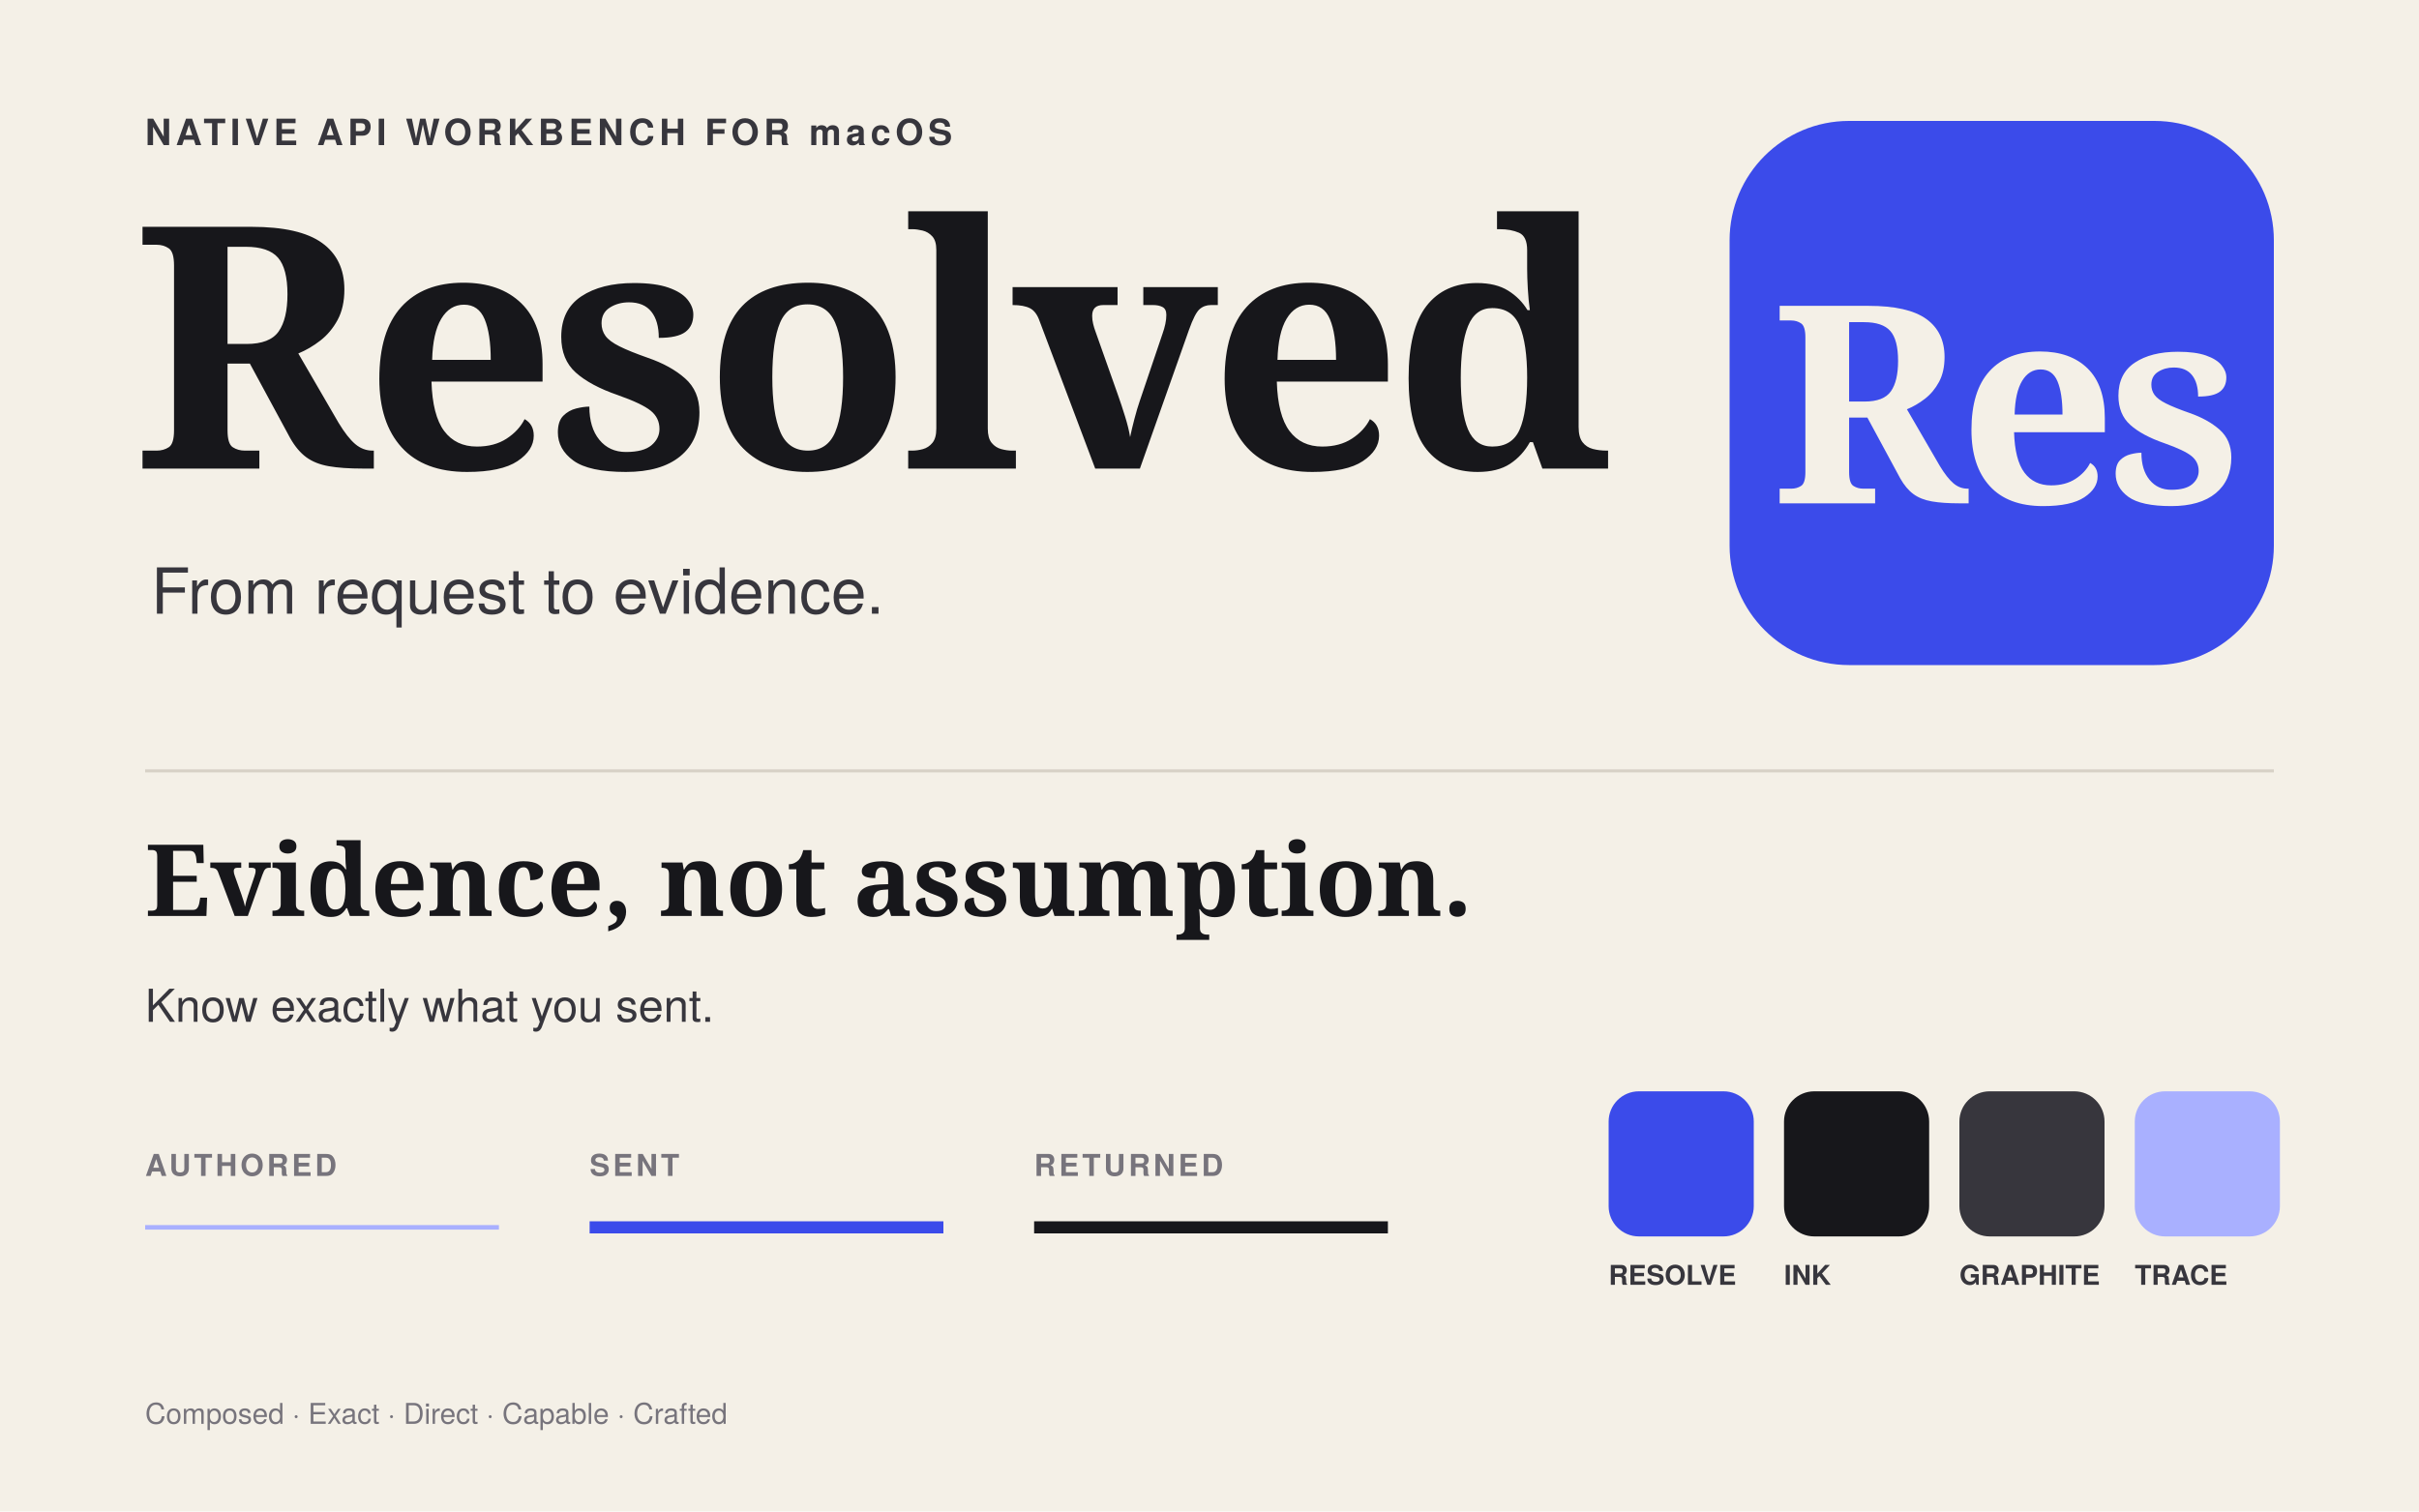
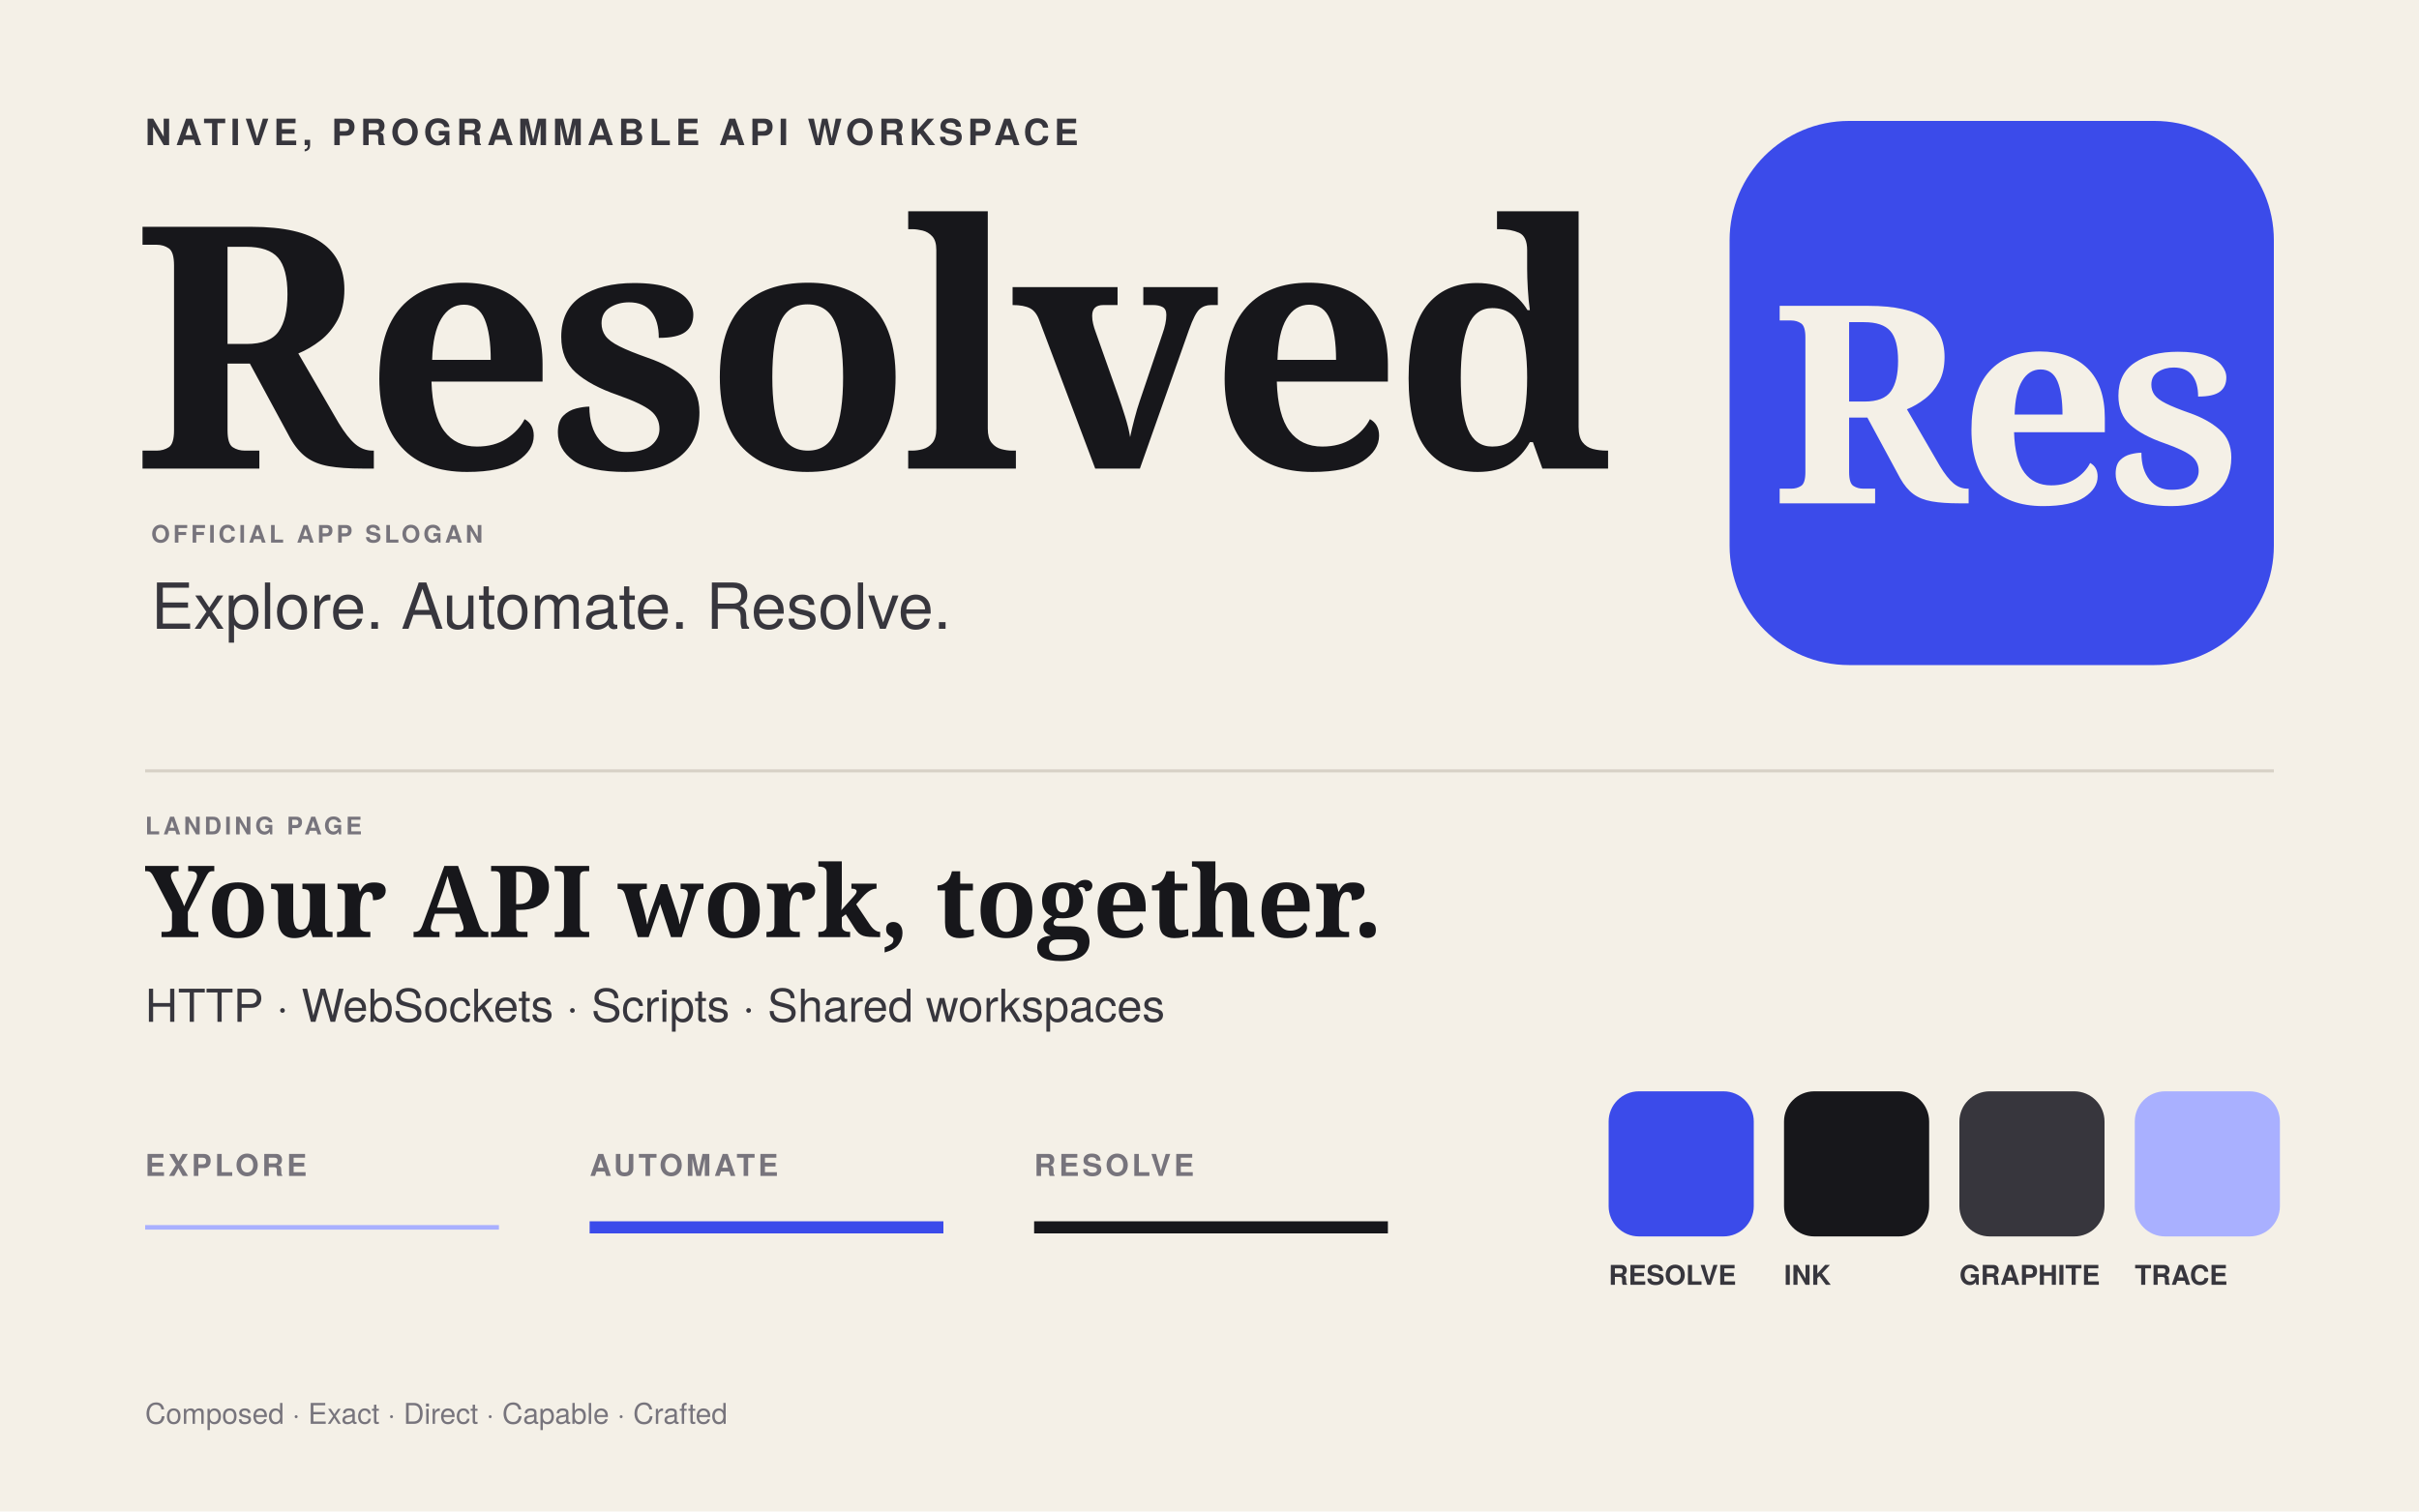
<svg xmlns="http://www.w3.org/2000/svg" viewBox="0 0 1600 1000" role="img" aria-labelledby="title desc">
  <rect width="1600" height="1000" fill="#F4F0E7" />
-   <text x="96" y="96" fill="#37363D" font-family="Avenir Next, Helvetica Neue, sans-serif" font-size="24" font-weight="600" letter-spacing="3">NATIVE API WORKBENCH FOR macOS</text>
+   <text x="96" y="96" fill="#37363D" font-family="Avenir Next, Helvetica Neue, sans-serif" font-size="24" font-weight="600" letter-spacing="3">NATIVE, PROGRAMMABLE API WORKSPACE</text>
  <text x="88" y="310" fill="#17171B" font-family="STIX Two Text, Charter, Georgia, serif" font-size="224" font-weight="600" letter-spacing="-6">Resolved</text>
-   <text x="100" y="406" fill="#37363D" font-family="Avenir Next, Helvetica Neue, sans-serif" font-size="42" font-weight="500">From request to evidence.</text>
+   <text x="100" y="359" fill="#77747C" font-family="Avenir Next, Helvetica Neue, sans-serif" font-size="16" font-weight="600" letter-spacing="2">OFFICIAL APP SLOGAN</text>
+   <text x="100" y="416" fill="#37363D" font-family="Avenir Next, Helvetica Neue, sans-serif" font-size="42" font-weight="500">Explore. Automate. Resolve.</text>
  <g aria-label="Resolved app icon">
    <rect x="1144" y="80" width="360" height="360" rx="79" fill="#3B4BEA" />
    <text x="1172" y="333" fill="#F4F0E7" font-family="STIX Two Text, Charter, Georgia, serif" font-size="183" font-weight="600" letter-spacing="-6">Res</text>
  </g>
  <line x1="96" y1="510" x2="1504" y2="510" stroke="#D7D1C6" stroke-width="2" />
-   <text x="96" y="606" fill="#17171B" font-family="STIX Two Text, Charter, Georgia, serif" font-size="66" font-weight="600">Evidence, not assumption.</text>
-   <text x="96" y="676" fill="#37363D" font-family="Avenir Next, Helvetica Neue, sans-serif" font-size="30" font-weight="500">Know exactly what you sent.</text>
+   <text x="96" y="552" fill="#77747C" font-family="Avenir Next, Helvetica Neue, sans-serif" font-size="16" font-weight="600" letter-spacing="2">LANDING PAGE</text>
+   <text x="96" y="620" fill="#17171B" font-family="STIX Two Text, Charter, Georgia, serif" font-size="66" font-weight="600">Your API work, together.</text>
+   <text x="96" y="676" fill="#37363D" font-family="Avenir Next, Helvetica Neue, sans-serif" font-size="30" font-weight="500">HTTP · WebSockets · Scripts · Shared workspaces</text>
  <g font-family="Avenir Next, Helvetica Neue, sans-serif">
-     <text x="96" y="778" fill="#77747C" font-size="20" font-weight="600" letter-spacing="2">AUTHORED</text>
-     <text x="390" y="778" fill="#77747C" font-size="20" font-weight="600" letter-spacing="2">SENT</text>
-     <text x="684" y="778" fill="#77747C" font-size="20" font-weight="600" letter-spacing="2">RETURNED</text>
+     <text x="96" y="778" fill="#77747C" font-size="20" font-weight="600" letter-spacing="2">EXPLORE</text>
+     <text x="390" y="778" fill="#77747C" font-size="20" font-weight="600" letter-spacing="2">AUTOMATE</text>
+     <text x="684" y="778" fill="#77747C" font-size="20" font-weight="600" letter-spacing="2">RESOLVE</text>
    <line x1="96" y1="812" x2="330" y2="812" stroke="#A9B0FF" stroke-width="3" />
    <line x1="390" y1="812" x2="624" y2="812" stroke="#3B4BEA" stroke-width="8" />
    <line x1="684" y1="812" x2="918" y2="812" stroke="#17171B" stroke-width="8" />
  </g>
  <g font-family="Avenir Next, Helvetica Neue, sans-serif" font-size="18" font-weight="600">
    <rect x="1064" y="722" width="96" height="96" rx="20" fill="#3B4BEA" />
    <text x="1064" y="850" fill="#37363D">RESOLVE</text>
    <rect x="1180" y="722" width="96" height="96" rx="20" fill="#17171B" />
    <text x="1180" y="850" fill="#37363D">INK</text>
    <rect x="1296" y="722" width="96" height="96" rx="20" fill="#37363D" />
    <text x="1296" y="850" fill="#37363D">GRAPHITE</text>
    <rect x="1412" y="722" width="96" height="96" rx="20" fill="#A9B0FF" />
    <text x="1412" y="850" fill="#37363D">TRACE</text>
  </g>
  <text x="96" y="942" fill="#77747C" font-family="Avenir Next, Helvetica Neue, sans-serif" font-size="19" font-weight="500">Composed · Exact · Direct · Capable · Crafted</text>
</svg>
